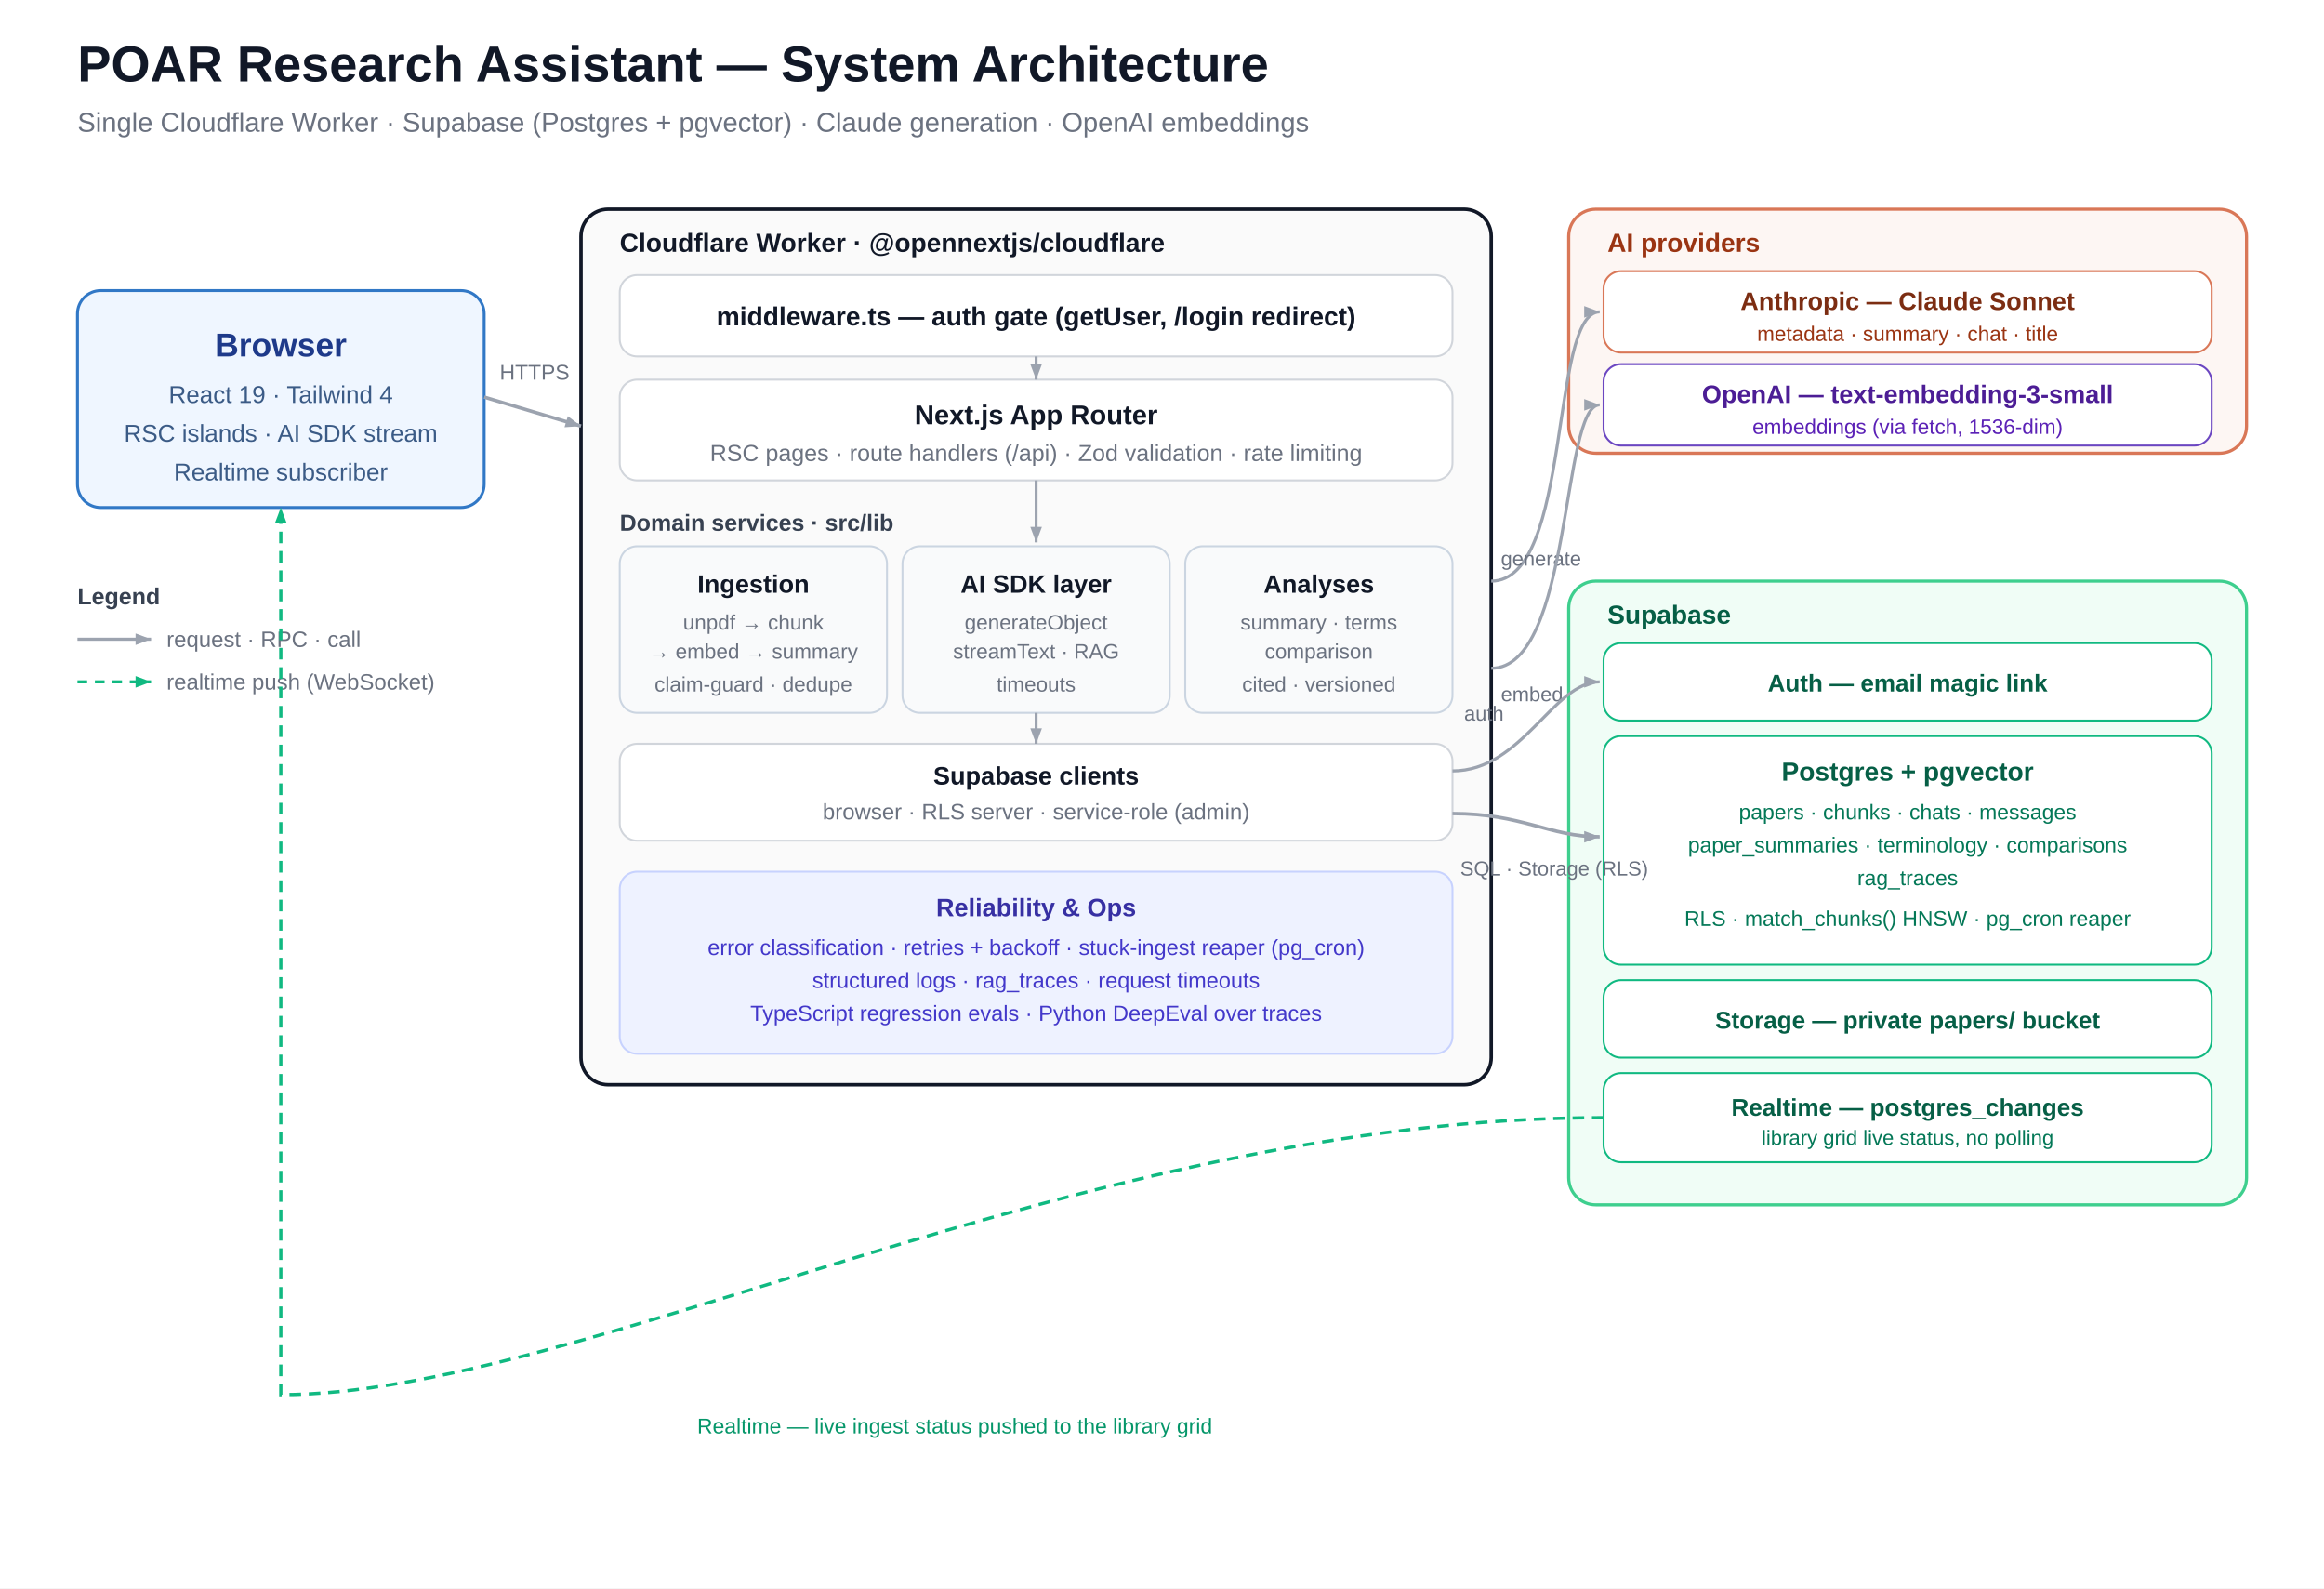
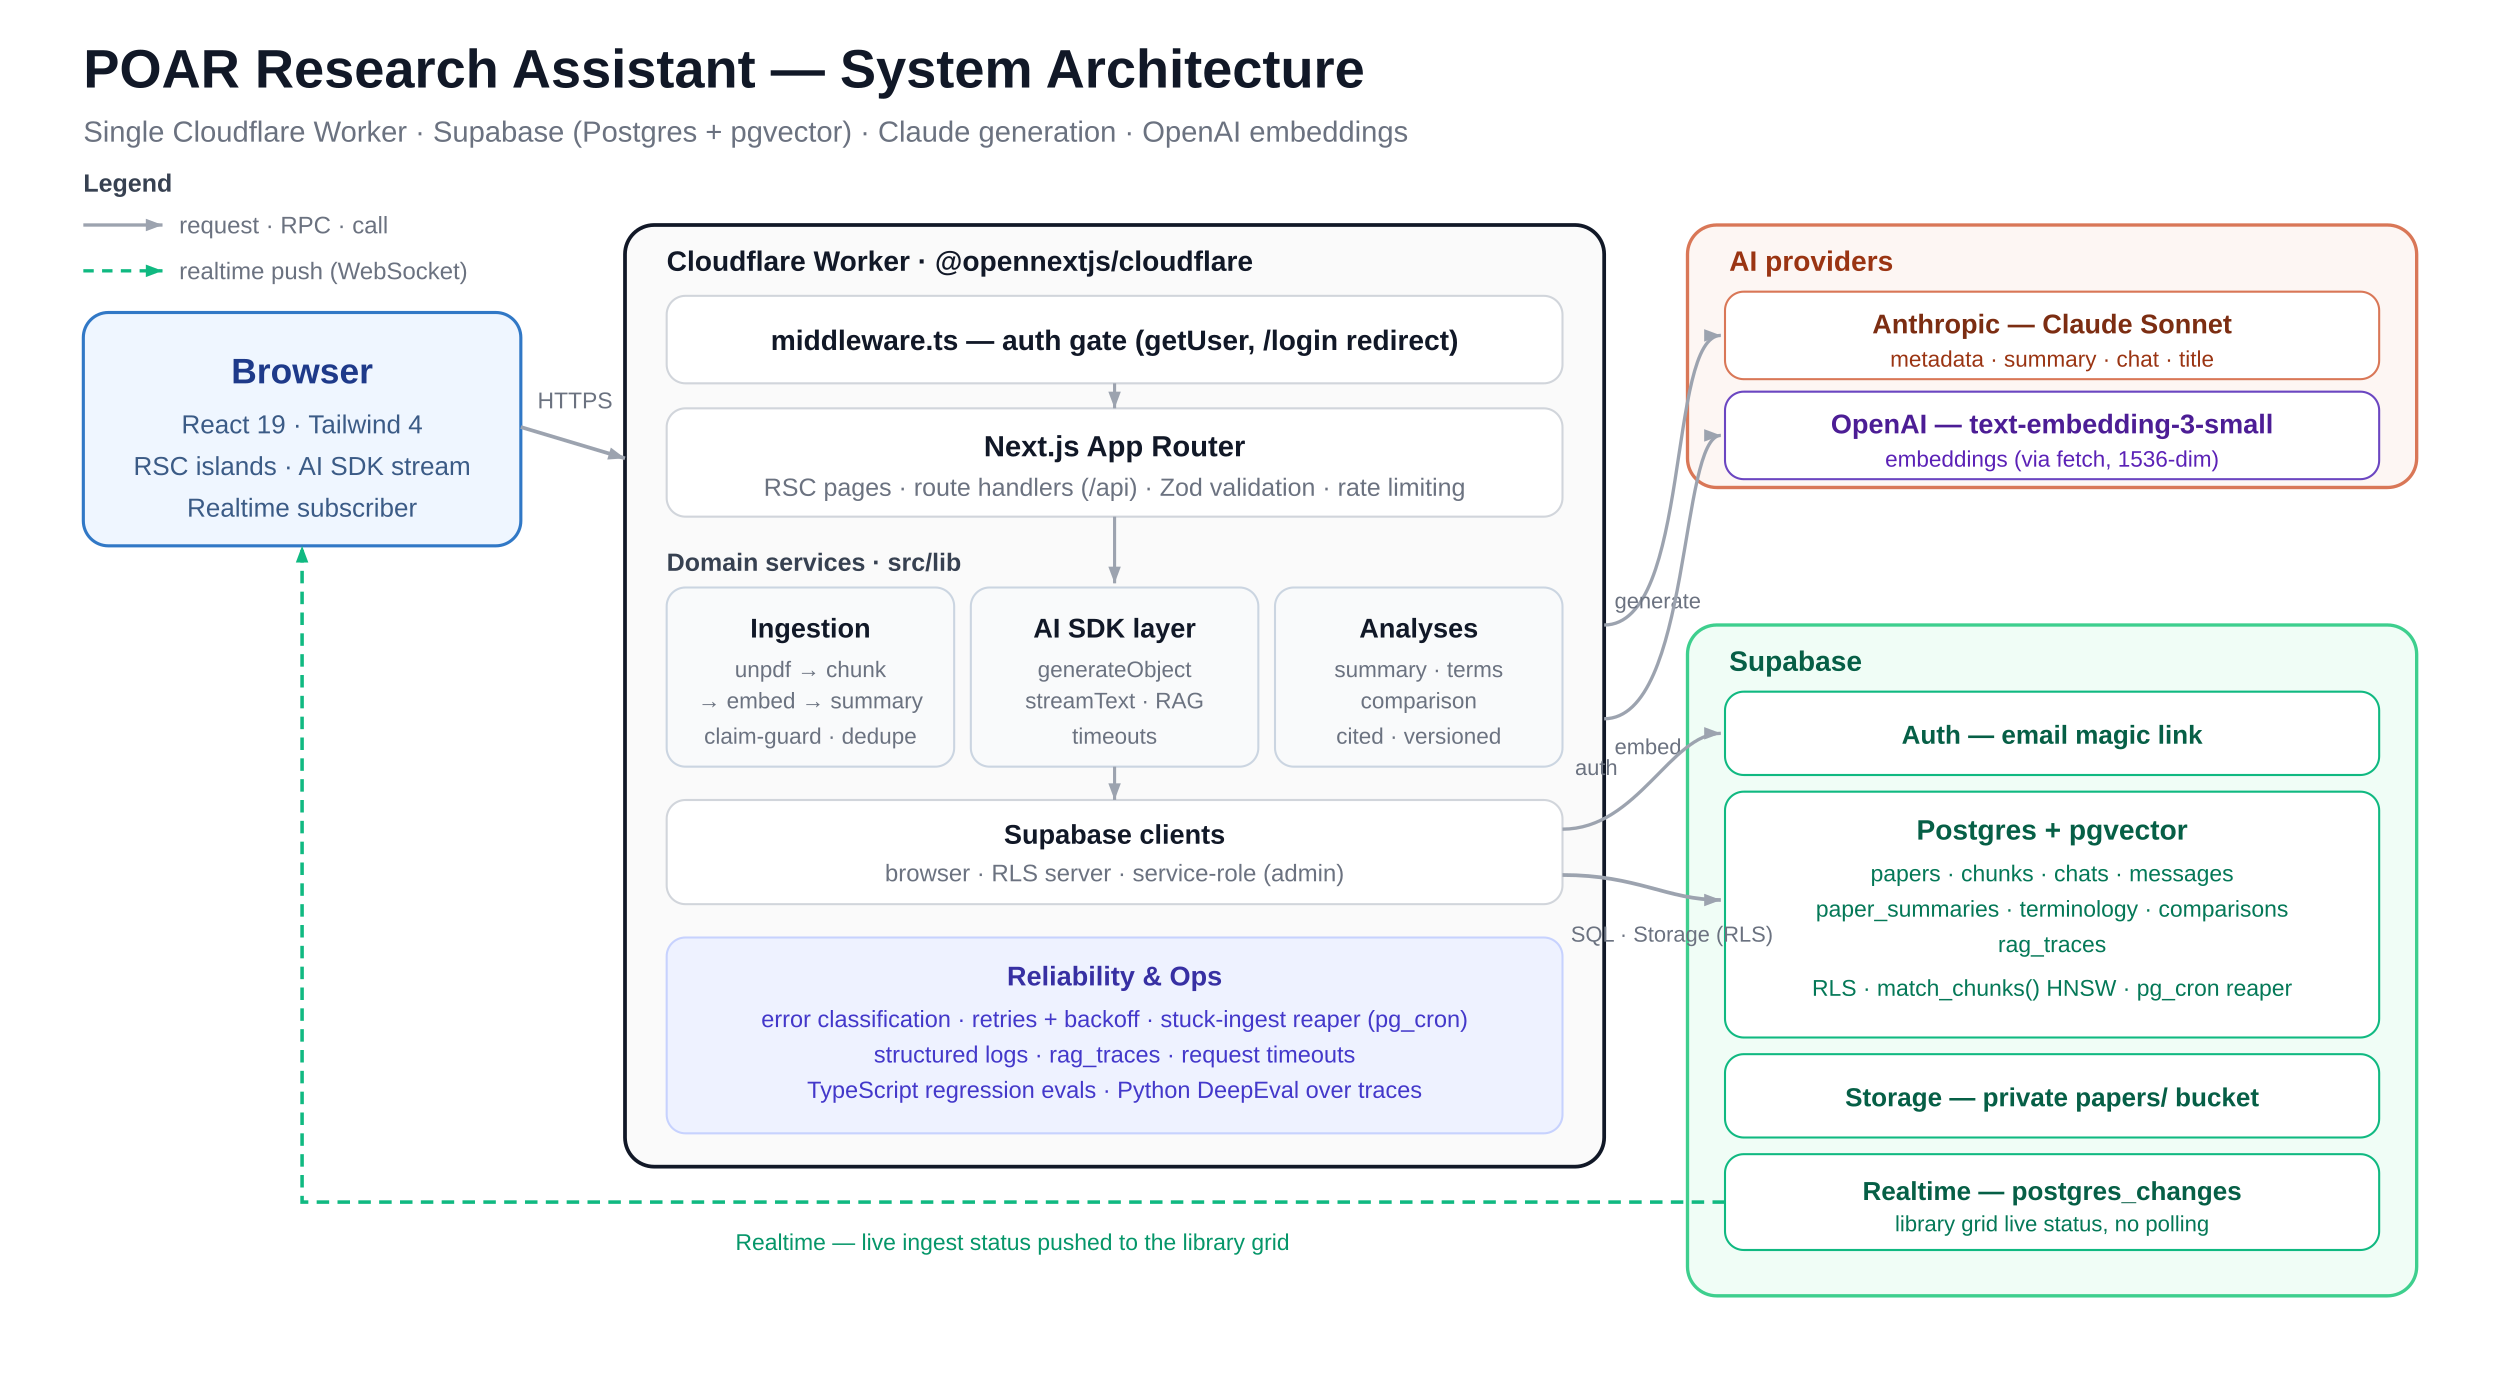
- <svg xmlns="http://www.w3.org/2000/svg" width="1200" height="820" viewBox="0 0 1200 820" font-family="Segoe UI, Arial, sans-serif">
+ <svg xmlns="http://www.w3.org/2000/svg" width="1200" height="660" viewBox="0 0 1200 660" font-family="Segoe UI, Arial, sans-serif">
  <defs>
    <marker id="arrow" markerWidth="10" markerHeight="10" refX="8" refY="3" orient="auto" markerUnits="userSpaceOnUse">
      <path d="M0,0 L8,3 L0,6 Z" fill="#9ca3af" />
    </marker>
    <marker id="arrowGreen" markerWidth="10" markerHeight="10" refX="8" refY="3" orient="auto" markerUnits="userSpaceOnUse">
      <path d="M0,0 L8,3 L0,6 Z" fill="#10b981" />
    </marker>
  </defs>
-   <rect x="0" y="0" width="1200" height="820" fill="#ffffff" />
+   <rect x="0" y="0" width="1200" height="660" fill="#ffffff" />
  <text x="40" y="42" font-size="26" font-weight="700" fill="#111827">POAR Research Assistant — System Architecture</text>
  <text x="40" y="68" font-size="14" fill="#6b7280">Single Cloudflare Worker · Supabase (Postgres + pgvector) · Claude generation · OpenAI embeddings</text>
  <rect x="40" y="150" width="210" height="112" rx="12" fill="#eff6ff" stroke="#3178C6" stroke-width="1.5" />
  <text x="145" y="184" font-size="17" font-weight="700" fill="#1e3a8a" text-anchor="middle">Browser</text>
  <text x="145" y="208" font-size="12.5" fill="#3b5b86" text-anchor="middle">React 19 · Tailwind 4</text>
  <text x="145" y="228" font-size="12.5" fill="#3b5b86" text-anchor="middle">RSC islands · AI SDK stream</text>
  <text x="145" y="248" font-size="12.5" fill="#3b5b86" text-anchor="middle">Realtime subscriber</text>
-   <text x="40" y="312" font-size="12" font-weight="700" fill="#374151">Legend</text>
-   <line x1="40" y1="330" x2="78" y2="330" stroke="#9ca3af" stroke-width="1.6" marker-end="url(#arrow)" />
-   <text x="86" y="334" font-size="11.5" fill="#6b7280">request · RPC · call</text>
-   <line x1="40" y1="352" x2="78" y2="352" stroke="#10b981" stroke-width="1.6" stroke-dasharray="5 4" marker-end="url(#arrowGreen)" />
-   <text x="86" y="356" font-size="11.5" fill="#6b7280">realtime push (WebSocket)</text>
+   <text x="40" y="92" font-size="12" font-weight="700" fill="#374151">Legend</text>
+   <line x1="40" y1="108" x2="78" y2="108" stroke="#9ca3af" stroke-width="1.6" marker-end="url(#arrow)" />
+   <text x="86" y="112" font-size="11.5" fill="#6b7280">request · RPC · call</text>
+   <line x1="40" y1="130" x2="78" y2="130" stroke="#10b981" stroke-width="1.6" stroke-dasharray="5 4" marker-end="url(#arrowGreen)" />
+   <text x="86" y="134" font-size="11.5" fill="#6b7280">realtime push (WebSocket)</text>
  <rect x="300" y="108" width="470" height="452" rx="14" fill="#fafafa" stroke="#111827" stroke-width="1.8" />
  <text x="320" y="130" font-size="13.5" font-weight="700" fill="#111827">Cloudflare Worker · @opennextjs/cloudflare</text>
  <rect x="320" y="142" width="430" height="42" rx="9" fill="#ffffff" stroke="#d1d5db" />
  <text x="535" y="168" font-size="13.5" font-weight="600" fill="#111827" text-anchor="middle">middleware.ts — auth gate (getUser, /login redirect)</text>
  <rect x="320" y="196" width="430" height="52" rx="9" fill="#ffffff" stroke="#d1d5db" />
  <text x="535" y="219" font-size="14" font-weight="700" fill="#111827" text-anchor="middle">Next.js App Router</text>
  <text x="535" y="238" font-size="12" fill="#6b7280" text-anchor="middle">RSC pages · route handlers (/api) · Zod validation · rate limiting</text>
  <text x="320" y="274" font-size="12" font-weight="700" fill="#374151">Domain services · src/lib</text>
  <rect x="320" y="282" width="138" height="86" rx="9" fill="#f9fafb" stroke="#cbd5e1" />
  <text x="389" y="306" font-size="13" font-weight="700" fill="#111827" text-anchor="middle">Ingestion</text>
  <text x="389" y="325" font-size="10.8" fill="#6b7280" text-anchor="middle">unpdf → chunk</text>
  <text x="389" y="340" font-size="10.8" fill="#6b7280" text-anchor="middle">→ embed → summary</text>
  <text x="389" y="357" font-size="10.8" fill="#6b7280" text-anchor="middle">claim-guard · dedupe</text>
  <rect x="466" y="282" width="138" height="86" rx="9" fill="#f9fafb" stroke="#cbd5e1" />
  <text x="535" y="306" font-size="13" font-weight="700" fill="#111827" text-anchor="middle">AI SDK layer</text>
  <text x="535" y="325" font-size="10.8" fill="#6b7280" text-anchor="middle">generateObject</text>
  <text x="535" y="340" font-size="10.8" fill="#6b7280" text-anchor="middle">streamText · RAG</text>
  <text x="535" y="357" font-size="10.8" fill="#6b7280" text-anchor="middle">timeouts</text>
  <rect x="612" y="282" width="138" height="86" rx="9" fill="#f9fafb" stroke="#cbd5e1" />
  <text x="681" y="306" font-size="13" font-weight="700" fill="#111827" text-anchor="middle">Analyses</text>
  <text x="681" y="325" font-size="10.8" fill="#6b7280" text-anchor="middle">summary · terms</text>
  <text x="681" y="340" font-size="10.8" fill="#6b7280" text-anchor="middle">comparison</text>
  <text x="681" y="357" font-size="10.8" fill="#6b7280" text-anchor="middle">cited · versioned</text>
  <rect x="320" y="384" width="430" height="50" rx="9" fill="#ffffff" stroke="#d1d5db" />
  <text x="535" y="405" font-size="13" font-weight="700" fill="#111827" text-anchor="middle">Supabase clients</text>
  <text x="535" y="423" font-size="11.5" fill="#6b7280" text-anchor="middle">browser · RLS server · service-role (admin)</text>
  <rect x="320" y="450" width="430" height="94" rx="9" fill="#eef2ff" stroke="#c7d2fe" />
  <text x="535" y="473" font-size="13" font-weight="700" fill="#3730a3" text-anchor="middle">Reliability &amp; Ops</text>
  <text x="535" y="493" font-size="11.3" fill="#4338ca" text-anchor="middle">error classification · retries + backoff · stuck-ingest reaper (pg_cron)</text>
  <text x="535" y="510" font-size="11.3" fill="#4338ca" text-anchor="middle">structured logs · rag_traces · request timeouts</text>
  <text x="535" y="527" font-size="11.3" fill="#4338ca" text-anchor="middle">TypeScript regression evals · Python DeepEval over traces</text>
  <rect x="810" y="108" width="350" height="126" rx="14" fill="#fdf6f3" stroke="#d97757" stroke-width="1.6" />
  <text x="830" y="130" font-size="13.5" font-weight="700" fill="#9a3412">AI providers</text>
  <rect x="828" y="140" width="314" height="42" rx="9" fill="#ffffff" stroke="#d97757" />
  <text x="985" y="160" font-size="13" font-weight="700" fill="#7c2d12" text-anchor="middle">Anthropic — Claude Sonnet</text>
  <text x="985" y="176" font-size="10.8" fill="#9a3412" text-anchor="middle">metadata · summary · chat · title</text>
  <rect x="828" y="188" width="314" height="42" rx="9" fill="#ffffff" stroke="#6b46c1" />
  <text x="985" y="208" font-size="13" font-weight="700" fill="#4c1d95" text-anchor="middle">OpenAI — text-embedding-3-small</text>
  <text x="985" y="224" font-size="10.8" fill="#5b21b6" text-anchor="middle">embeddings (via fetch, 1536-dim)</text>
  <rect x="810" y="300" width="350" height="322" rx="14" fill="#f0fdf6" stroke="#3ECF8E" stroke-width="1.6" />
  <text x="830" y="322" font-size="13.5" font-weight="700" fill="#065f46">Supabase</text>
  <rect x="828" y="332" width="314" height="40" rx="9" fill="#ffffff" stroke="#10b981" />
  <text x="985" y="357" font-size="12.5" font-weight="600" fill="#065f46" text-anchor="middle">Auth — email magic link</text>
  <rect x="828" y="380" width="314" height="118" rx="9" fill="#ffffff" stroke="#10b981" />
  <text x="985" y="403" font-size="13.5" font-weight="700" fill="#065f46" text-anchor="middle">Postgres + pgvector</text>
  <text x="985" y="423" font-size="11" fill="#047857" text-anchor="middle">papers · chunks · chats · messages</text>
  <text x="985" y="440" font-size="11" fill="#047857" text-anchor="middle">paper_summaries · terminology · comparisons</text>
  <text x="985" y="457" font-size="11" fill="#047857" text-anchor="middle">rag_traces</text>
  <text x="985" y="478" font-size="11" fill="#047857" text-anchor="middle">RLS · match_chunks() HNSW · pg_cron reaper</text>
  <rect x="828" y="506" width="314" height="40" rx="9" fill="#ffffff" stroke="#10b981" />
  <text x="985" y="531" font-size="12.5" font-weight="600" fill="#065f46" text-anchor="middle">Storage — private papers/ bucket</text>
  <rect x="828" y="554" width="314" height="46" rx="9" fill="#ffffff" stroke="#10b981" />
  <text x="985" y="576" font-size="12.5" font-weight="700" fill="#065f46" text-anchor="middle">Realtime — postgres_changes</text>
  <text x="985" y="591" font-size="10.6" fill="#047857" text-anchor="middle">library grid live status, no polling</text>
  <line x1="250" y1="205" x2="300" y2="220" stroke="#9ca3af" stroke-width="1.8" marker-end="url(#arrow)" />
  <text x="258" y="196" font-size="11" fill="#6b7280">HTTPS</text>
  <line x1="535" y1="184" x2="535" y2="196" stroke="#9ca3af" stroke-width="1.5" marker-end="url(#arrow)" />
  <line x1="535" y1="248" x2="535" y2="280" stroke="#9ca3af" stroke-width="1.5" marker-end="url(#arrow)" />
  <line x1="535" y1="368" x2="535" y2="384" stroke="#9ca3af" stroke-width="1.5" marker-end="url(#arrow)" />
  <path d="M770,300 C812,300 800,161 826,161" fill="none" stroke="#9ca3af" stroke-width="1.6" marker-end="url(#arrow)" />
  <text x="775" y="292" font-size="10.5" fill="#6b7280">generate</text>
  <path d="M770,345 C812,345 806,209 826,209" fill="none" stroke="#9ca3af" stroke-width="1.6" marker-end="url(#arrow)" />
  <text x="775" y="362" font-size="10.5" fill="#6b7280">embed</text>
  <path d="M750,398 C786,398 802,352 826,352" fill="none" stroke="#9ca3af" stroke-width="1.6" marker-end="url(#arrow)" />
  <text x="756" y="372" font-size="10.5" fill="#6b7280">auth</text>
  <path d="M750,420 C786,420 800,432 826,432" fill="none" stroke="#9ca3af" stroke-width="1.8" marker-end="url(#arrow)" />
  <text x="754" y="452" font-size="10.5" fill="#6b7280">SQL · Storage (RLS)</text>
-   <path d="M828,577 C560,577 300,720 145,720 L145,262" fill="none" stroke="#10b981" stroke-width="1.7" stroke-dasharray="6 4" marker-end="url(#arrowGreen)" />
-   <text x="360" y="740" font-size="11" fill="#059669">Realtime — live ingest status pushed to the library grid</text>
+   <path d="M828,577 L145,577 L145,262" fill="none" stroke="#10b981" stroke-width="1.7" stroke-dasharray="6 4" marker-end="url(#arrowGreen)" />
+   <text x="486" y="600" font-size="11" fill="#059669" text-anchor="middle">Realtime — live ingest status pushed to the library grid</text>
</svg>
